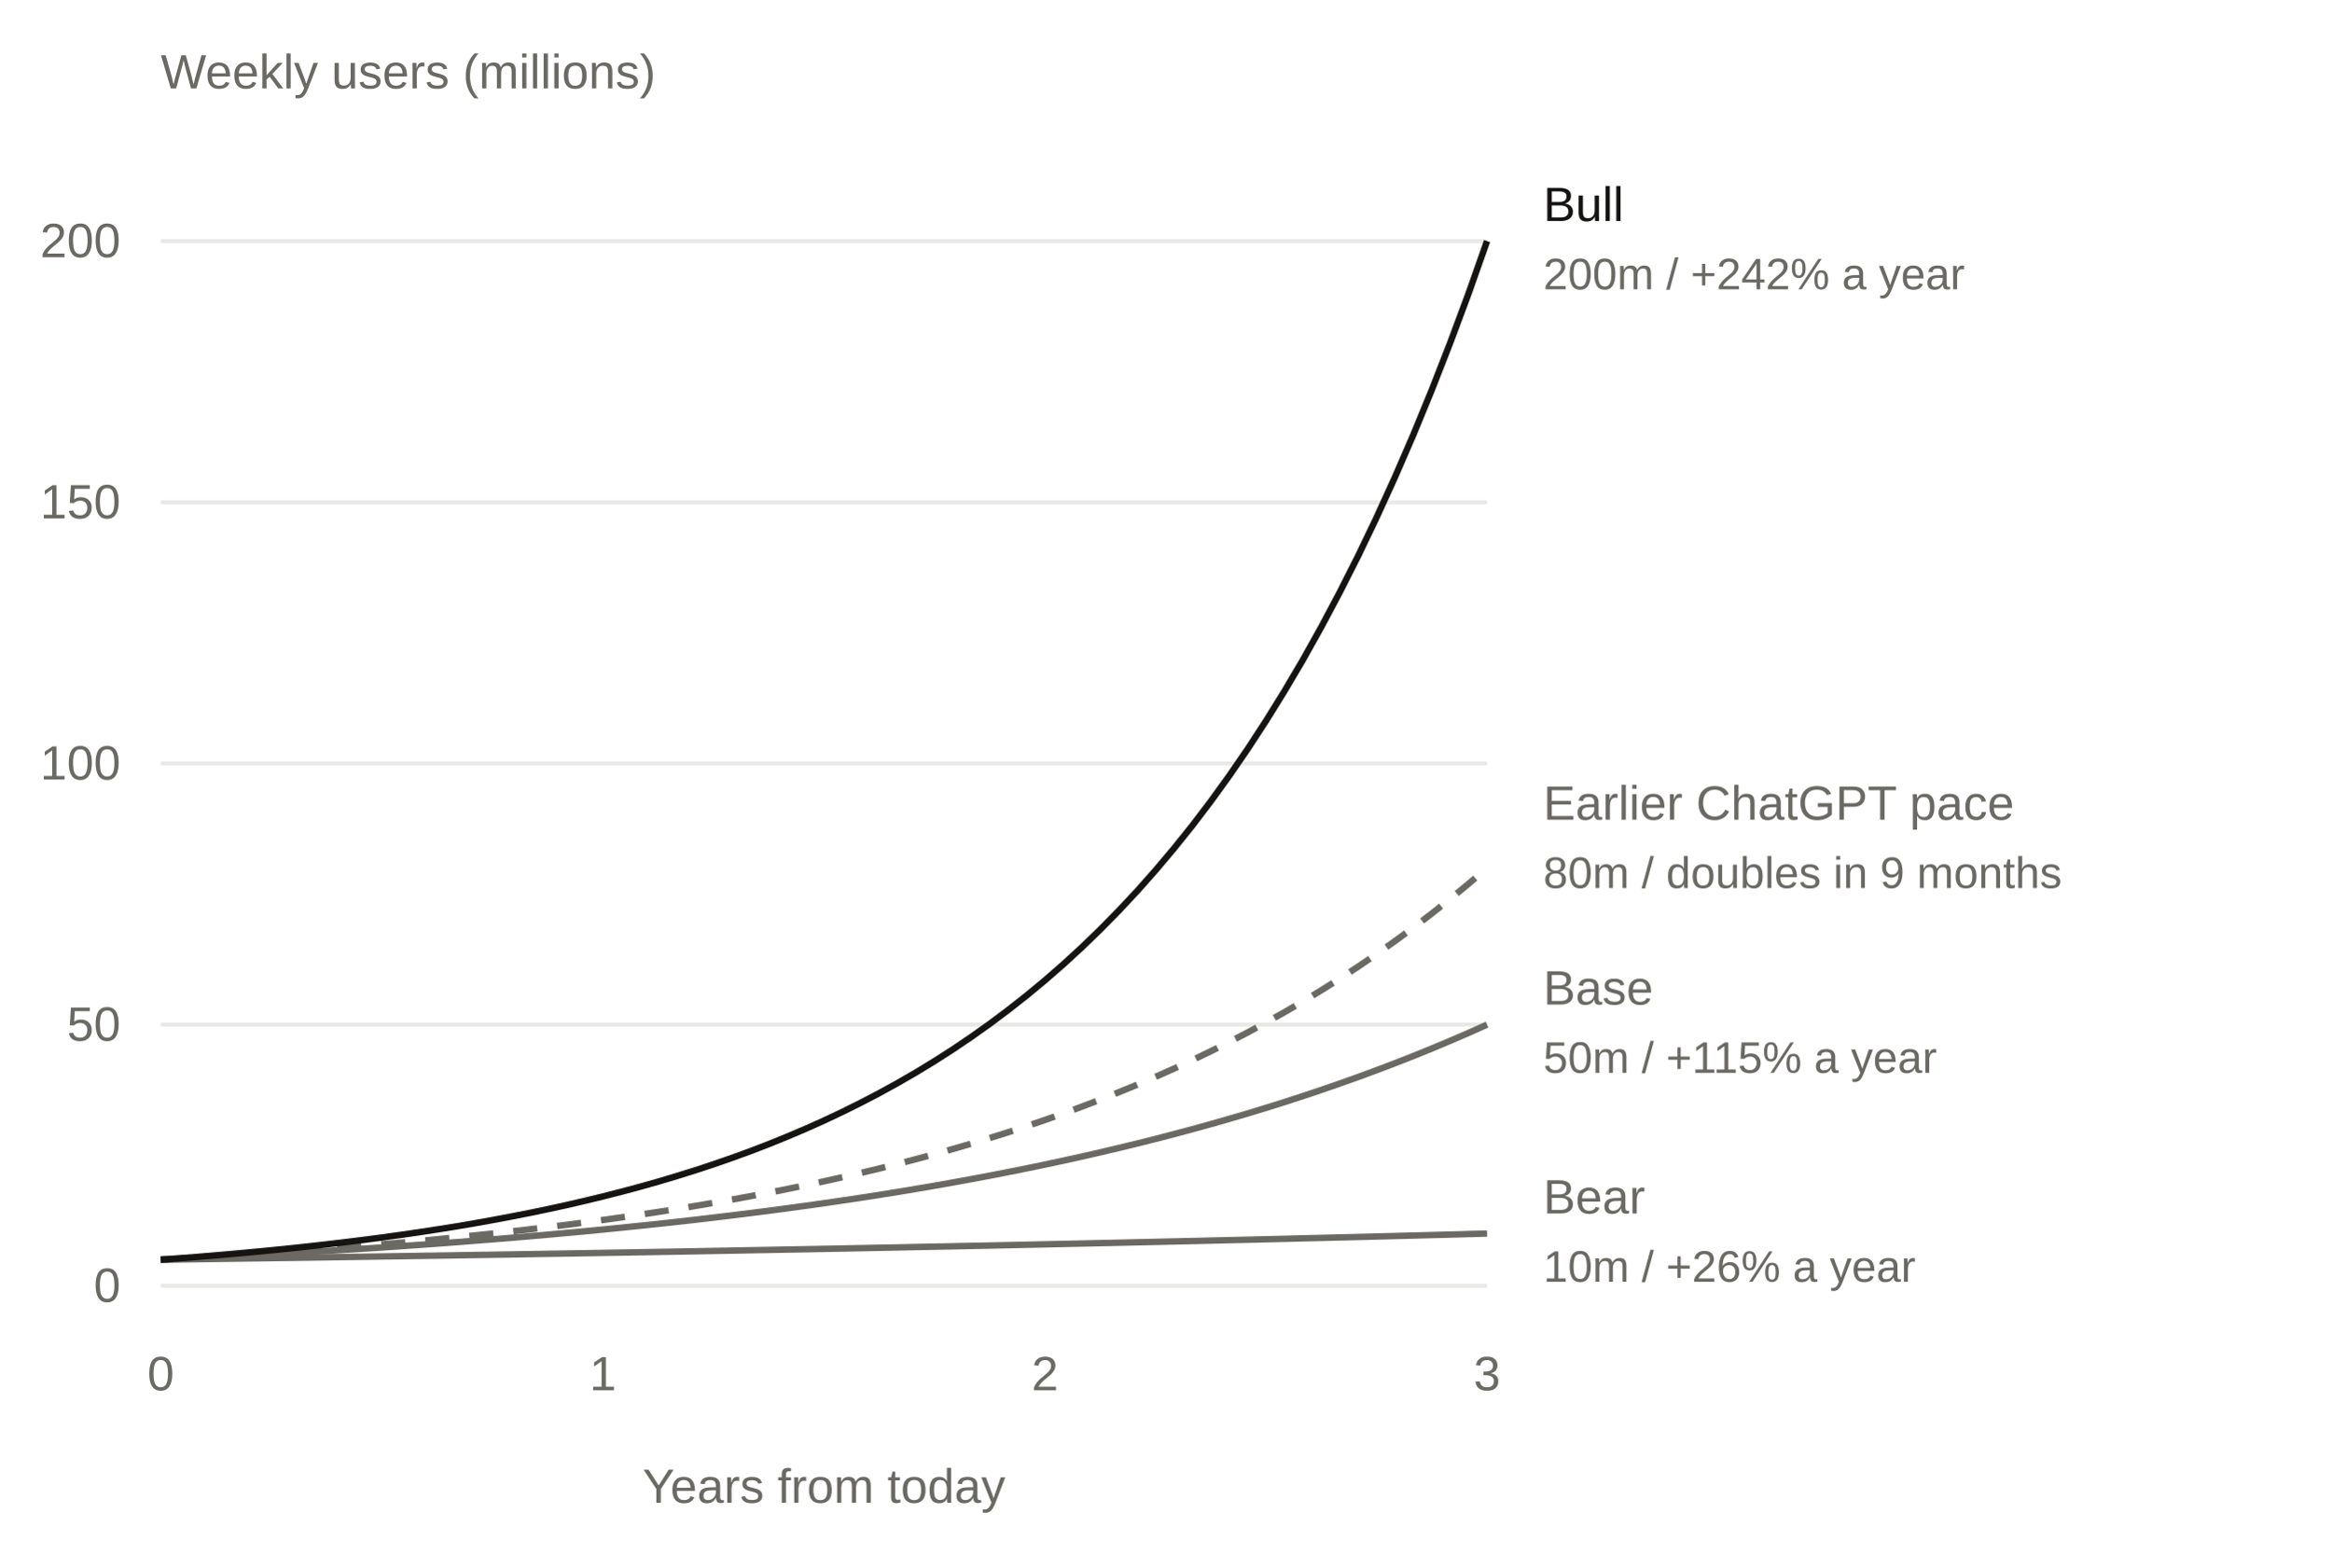
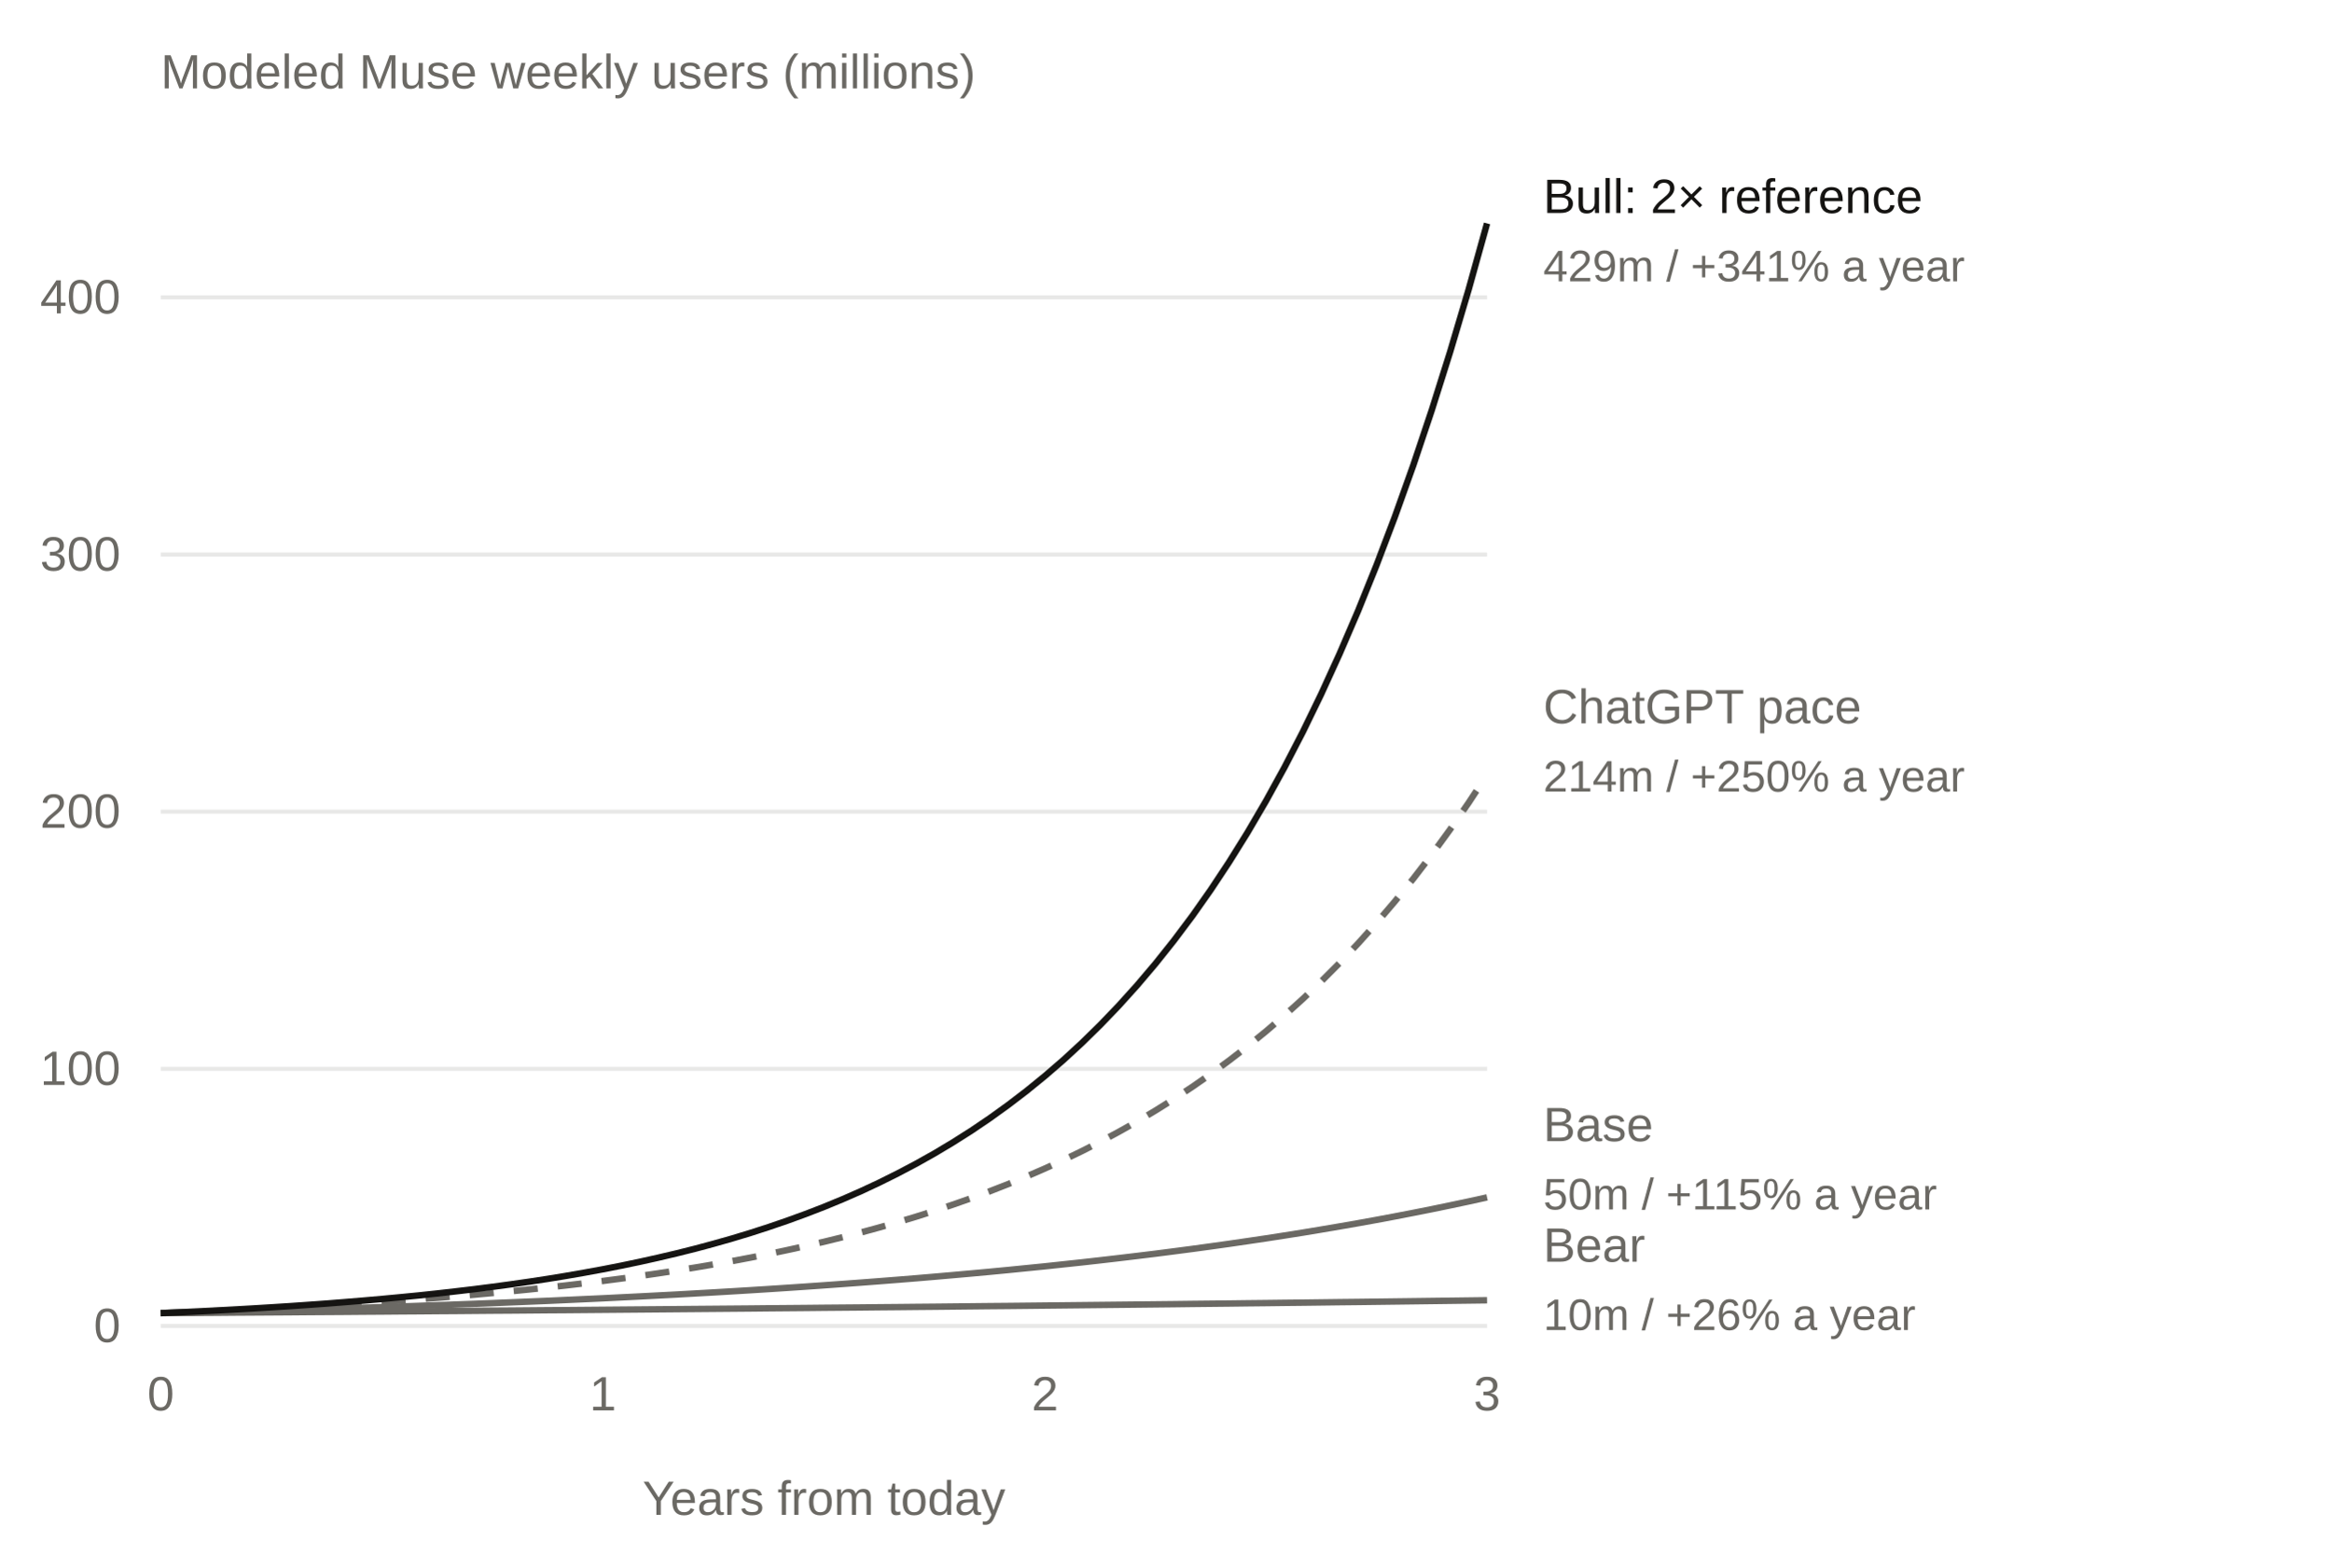
<svg xmlns="http://www.w3.org/2000/svg" width="580" height="390" viewBox="0 0 580 390" role="img" aria-labelledby="title desc">
  <g font-family="Arial, Helvetica, sans-serif" font-size="12" fill="#6b6964">
-     <text x="40" y="22">Weekly users (millions)</text>
-     <text x="30" y="324.0" text-anchor="end">0</text>
-     <path d="M40 320.0 H370" stroke="#151412" stroke-opacity="0.10" fill="none" />
-     <text x="30" y="259.0" text-anchor="end">50</text>
-     <path d="M40 255.0 H370" stroke="#151412" stroke-opacity="0.10" fill="none" />
-     <text x="30" y="194.0" text-anchor="end">100</text>
-     <path d="M40 190.0 H370" stroke="#151412" stroke-opacity="0.10" fill="none" />
-     <text x="30" y="129.0" text-anchor="end">150</text>
-     <path d="M40 125.0 H370" stroke="#151412" stroke-opacity="0.10" fill="none" />
-     <text x="30" y="64.0" text-anchor="end">200</text>
-     <path d="M40 60.0 H370" stroke="#151412" stroke-opacity="0.10" fill="none" />
-     <text x="40" y="346" text-anchor="middle">0</text>
-     <text x="150" y="346" text-anchor="middle">1</text>
-     <text x="260" y="346" text-anchor="middle">2</text>
-     <text x="370" y="346" text-anchor="middle">3</text>
-     <text x="205" y="374" text-anchor="middle">Years from today</text>
-     <polyline points="40.00,313.50 44.58,313.44 49.17,313.37 53.75,313.31 58.33,313.24 62.92,313.18 67.50,313.11 72.08,313.05 76.67,312.98 81.25,312.91 85.83,312.84 90.42,312.77 95.00,312.70 99.58,312.63 104.17,312.56 108.75,312.49 113.33,312.42 117.92,312.34 122.50,312.27 127.08,312.20 131.67,312.12 136.25,312.04 140.83,311.97 145.42,311.89 150.00,311.81 154.58,311.73 159.17,311.65 163.75,311.57 168.33,311.49 172.92,311.41 177.50,311.32 182.08,311.24 186.67,311.15 191.25,311.07 195.83,310.98 200.42,310.90 205.00,310.81 209.58,310.72 214.17,310.63 218.75,310.54 223.33,310.45 227.92,310.35 232.50,310.26 237.08,310.17 241.67,310.07 246.25,309.98 250.83,309.88 255.42,309.78 260.00,309.68 264.58,309.58 269.17,309.48 273.75,309.38 278.33,309.28 282.92,309.17 287.50,309.07 292.08,308.96 296.67,308.86 301.25,308.75 305.83,308.64 310.42,308.53 315.00,308.42 319.58,308.31 324.17,308.19 328.75,308.08 333.33,307.96 337.92,307.85 342.50,307.73 347.08,307.61 351.67,307.49 356.25,307.37 360.83,307.25 365.42,307.12 370.00,307.00" fill="none" stroke="#6b6964" stroke-width="1.6" stroke-dasharray="" />
-     <text x="384" y="302" fill="#6b6964">Bear</text>
-     <text x="384" y="319" font-size="11">10m / +26% a year</text>
-     <polyline points="40.00,313.50 44.58,313.29 49.17,313.07 53.75,312.85 58.33,312.61 62.92,312.37 67.50,312.13 72.08,311.87 76.67,311.60 81.25,311.33 85.83,311.05 90.42,310.76 95.00,310.46 99.58,310.15 104.17,309.83 108.75,309.50 113.33,309.16 117.92,308.80 122.50,308.44 127.08,308.07 131.67,307.68 136.25,307.28 140.83,306.86 145.42,306.44 150.00,306.00 154.58,305.54 159.17,305.07 163.75,304.59 168.33,304.09 172.92,303.57 177.50,303.03 182.08,302.48 186.67,301.91 191.25,301.33 195.83,300.72 200.42,300.09 205.00,299.45 209.58,298.78 214.17,298.09 218.75,297.38 223.33,296.64 227.92,295.88 232.50,295.10 237.08,294.29 241.67,293.45 246.25,292.59 250.83,291.70 255.42,290.78 260.00,289.83 264.58,288.85 269.17,287.84 273.75,286.79 278.33,285.71 282.92,284.60 287.50,283.45 292.08,282.26 296.67,281.03 301.25,279.77 305.83,278.46 310.42,277.11 315.00,275.72 319.58,274.28 324.17,272.79 328.75,271.26 333.33,269.67 337.92,268.04 342.50,266.35 347.08,264.61 351.67,262.81 356.25,260.95 360.83,259.03 365.42,257.05 370.00,255.00" fill="none" stroke="#6b6964" stroke-width="1.6" stroke-dasharray="" />
-     <text x="384" y="250" fill="#6b6964">Base</text>
-     <text x="384" y="267" font-size="11">50m / +115% a year</text>
-     <polyline points="40.00,313.50 44.58,313.24 49.17,312.98 53.75,312.70 58.33,312.42 62.92,312.12 67.50,311.81 72.08,311.49 76.67,311.15 81.25,310.81 85.83,310.45 90.42,310.07 95.00,309.68 99.58,309.28 104.17,308.86 108.75,308.42 113.33,307.96 117.92,307.49 122.50,307.00 127.08,306.49 131.67,305.96 136.25,305.41 140.83,304.84 145.42,304.24 150.00,303.62 154.58,302.98 159.17,302.31 163.75,301.62 168.33,300.89 172.92,300.14 177.50,299.36 182.08,298.55 186.67,297.71 191.25,296.84 195.83,295.93 200.42,294.98 205.00,294.00 209.58,292.98 214.17,291.92 218.75,290.82 223.33,289.67 227.92,288.48 232.50,287.24 237.08,285.96 241.67,284.62 246.25,283.23 250.83,281.79 255.42,280.29 260.00,278.73 264.58,277.11 269.17,275.42 273.75,273.67 278.33,271.85 282.92,269.96 287.50,268.00 292.08,265.96 296.67,263.84 301.25,261.63 305.83,259.34 310.42,256.96 315.00,254.48 319.58,251.91 324.17,249.24 328.75,246.46 333.33,243.57 337.92,240.57 342.50,237.46 347.08,234.21 351.67,230.85 356.25,227.35 360.83,223.71 365.42,219.93 370.00,216.00" fill="none" stroke="#6b6964" stroke-width="1.6" stroke-dasharray="6 5" />
-     <text x="384" y="204" fill="#6b6964">Earlier ChatGPT pace</text>
-     <text x="384" y="221" font-size="11">80m / doubles in 9 months</text>
-     <polyline points="40.00,313.50 44.58,313.16 49.17,312.80 53.75,312.42 58.33,312.02 62.92,311.60 67.50,311.16 72.08,310.70 76.67,310.21 81.25,309.69 85.83,309.15 90.42,308.58 95.00,307.98 99.58,307.35 104.17,306.68 108.75,305.98 113.33,305.25 117.92,304.47 122.50,303.65 127.08,302.79 131.67,301.89 136.25,300.94 140.83,299.94 145.42,298.88 150.00,297.77 154.58,296.60 159.17,295.37 163.75,294.08 168.33,292.71 172.92,291.28 177.50,289.77 182.08,288.18 186.67,286.51 191.25,284.75 195.83,282.89 200.42,280.94 205.00,278.89 209.58,276.73 214.17,274.45 218.75,272.06 223.33,269.54 227.92,266.89 232.50,264.10 237.08,261.16 241.67,258.06 246.25,254.81 250.83,251.38 255.42,247.77 260.00,243.98 264.58,239.98 269.17,235.77 273.75,231.34 278.33,226.68 282.92,221.78 287.50,216.61 292.08,211.18 296.67,205.46 301.25,199.44 305.83,193.10 310.42,186.43 315.00,179.41 319.58,172.02 324.17,164.24 328.75,156.05 333.33,147.43 337.92,138.36 342.50,128.81 347.08,118.76 351.67,108.18 356.25,97.04 360.83,85.32 365.42,72.99 370.00,60.00" fill="none" stroke="#151412" stroke-width="1.6" stroke-dasharray="" />
-     <text x="384" y="55" fill="#151412">Bull</text>
-     <text x="384" y="72" font-size="11">200m / +242% a year</text>
+     <text x="40" y="22">Modeled Muse weekly users (millions)</text>
+     <text x="30" y="334.0" text-anchor="end">0</text>
+     <path d="M40 330.0 H370" stroke="#151412" stroke-opacity="0.10" fill="none" />
+     <text x="30" y="270.0" text-anchor="end">100</text>
+     <path d="M40 266.0 H370" stroke="#151412" stroke-opacity="0.10" fill="none" />
+     <text x="30" y="206.0" text-anchor="end">200</text>
+     <path d="M40 202.0 H370" stroke="#151412" stroke-opacity="0.10" fill="none" />
+     <text x="30" y="142.0" text-anchor="end">300</text>
+     <path d="M40 138.0 H370" stroke="#151412" stroke-opacity="0.10" fill="none" />
+     <text x="30" y="78.0" text-anchor="end">400</text>
+     <path d="M40 74.0 H370" stroke="#151412" stroke-opacity="0.10" fill="none" />
+     <text x="40" y="351" text-anchor="middle">0</text>
+     <text x="150" y="351" text-anchor="middle">1</text>
+     <text x="260" y="351" text-anchor="middle">2</text>
+     <text x="370" y="351" text-anchor="middle">3</text>
+     <text x="205" y="377" text-anchor="middle">Years from today</text>
+     <polyline data-series="Bear" data-endpoint="10" points="40.00,326.80 44.58,326.77 49.17,326.74 53.75,326.71 58.33,326.67 62.92,326.64 67.50,326.61 72.08,326.58 76.67,326.54 81.25,326.51 85.83,326.48 90.42,326.44 95.00,326.41 99.58,326.37 104.17,326.34 108.75,326.30 113.33,326.27 117.92,326.23 122.50,326.19 127.08,326.16 131.67,326.12 136.25,326.08 140.83,326.05 145.42,326.01 150.00,325.97 154.58,325.93 159.17,325.89 163.75,325.85 168.33,325.81 172.92,325.77 177.50,325.73 182.08,325.69 186.67,325.65 191.25,325.60 195.83,325.56 200.42,325.52 205.00,325.47 209.58,325.43 214.17,325.39 218.75,325.34 223.33,325.30 227.92,325.25 232.50,325.21 237.08,325.16 241.67,325.11 246.25,325.06 250.83,325.02 255.42,324.97 260.00,324.92 264.58,324.87 269.17,324.82 273.75,324.77 278.33,324.72 282.92,324.67 287.50,324.62 292.08,324.57 296.67,324.51 301.25,324.46 305.83,324.41 310.42,324.35 315.00,324.30 319.58,324.24 324.17,324.19 328.75,324.13 333.33,324.07 337.92,324.02 342.50,323.96 347.08,323.90 351.67,323.84 356.25,323.78 360.83,323.72 365.42,323.66 370.00,323.60" fill="none" stroke="#6b6964" stroke-width="1.6" stroke-dasharray="" />
+     <text x="384" y="314" fill="#6b6964">Bear</text>
+     <text x="384" y="331" font-size="11">10m / +26% a year</text>
+     <polyline data-series="Base" data-endpoint="50" points="40.00,326.80 44.58,326.70 49.17,326.59 53.75,326.48 58.33,326.36 62.92,326.25 67.50,326.12 72.08,326.00 76.67,325.87 81.25,325.73 85.83,325.59 90.42,325.45 95.00,325.30 99.58,325.15 104.17,324.99 108.75,324.83 113.33,324.66 117.92,324.49 122.50,324.31 127.08,324.12 131.67,323.93 136.25,323.74 140.83,323.53 145.42,323.32 150.00,323.11 154.58,322.88 159.17,322.65 163.75,322.41 168.33,322.17 172.92,321.91 177.50,321.65 182.08,321.38 186.67,321.10 191.25,320.81 195.83,320.51 200.42,320.20 205.00,319.88 209.58,319.55 214.17,319.21 218.75,318.86 223.33,318.50 227.92,318.13 232.50,317.74 237.08,317.34 241.67,316.93 246.25,316.51 250.83,316.07 255.42,315.61 260.00,315.15 264.58,314.66 269.17,314.17 273.75,313.65 278.33,313.12 282.92,312.57 287.50,312.01 292.08,311.42 296.67,310.82 301.25,310.19 305.83,309.55 310.42,308.88 315.00,308.20 319.58,307.49 324.17,306.76 328.75,306.00 333.33,305.22 337.92,304.42 342.50,303.59 347.08,302.73 351.67,301.84 356.25,300.93 360.83,299.98 365.42,299.01 370.00,298.00" fill="none" stroke="#6b6964" stroke-width="1.6" stroke-dasharray="" />
+     <text x="384" y="284" fill="#6b6964">Base</text>
+     <text x="384" y="301" font-size="11">50m / +115% a year</text>
+     <polyline data-series="ChatGPT pace" data-endpoint="214.375" points="40.00,326.80 44.58,326.63 49.17,326.45 53.75,326.26 58.33,326.06 62.92,325.85 67.50,325.62 72.08,325.39 76.67,325.14 81.25,324.88 85.83,324.61 90.42,324.32 95.00,324.01 99.58,323.69 104.17,323.35 108.75,323.00 113.33,322.62 117.92,322.23 122.50,321.81 127.08,321.37 131.67,320.91 136.25,320.42 140.83,319.91 145.42,319.37 150.00,318.80 154.58,318.20 159.17,317.57 163.75,316.90 168.33,316.20 172.92,315.46 177.50,314.68 182.08,313.86 186.67,313.00 191.25,312.08 195.83,311.12 200.42,310.11 205.00,309.05 209.58,307.92 214.17,306.74 218.75,305.49 223.33,304.18 227.92,302.80 232.50,301.34 237.08,299.80 241.67,298.19 246.25,296.48 250.83,294.69 255.42,292.79 260.00,290.80 264.58,288.70 269.17,286.49 273.75,284.15 278.33,281.70 282.92,279.11 287.50,276.38 292.08,273.51 296.67,270.48 301.25,267.29 305.83,263.93 310.42,260.39 315.00,256.66 319.58,252.73 324.17,248.59 328.75,244.23 333.33,239.64 337.92,234.79 342.50,229.69 347.08,224.32 351.67,218.65 356.25,212.69 360.83,206.40 365.42,199.78 370.00,192.80" fill="none" stroke="#6b6964" stroke-width="1.6" stroke-dasharray="6 5" />
+     <text x="384" y="180" fill="#6b6964">ChatGPT pace</text>
+     <text x="384" y="197" font-size="11">214m / +250% a year</text>
+     <polyline data-series="Bull: 2× reference" data-endpoint="428.75" points="40.00,326.80 44.58,326.60 49.17,326.38 53.75,326.15 58.33,325.90 62.92,325.64 67.50,325.36 72.08,325.07 76.67,324.75 81.25,324.42 85.83,324.06 90.42,323.68 95.00,323.28 99.58,322.85 104.17,322.40 108.75,321.91 113.33,321.39 117.92,320.85 122.50,320.26 127.08,319.64 131.67,318.98 136.25,318.28 140.83,317.53 145.42,316.73 150.00,315.89 154.58,314.99 159.17,314.03 163.75,313.01 168.33,311.93 172.92,310.78 177.50,309.55 182.08,308.25 186.67,306.86 191.25,305.38 195.83,303.81 200.42,302.14 205.00,300.37 209.58,298.48 214.17,296.47 218.75,294.33 223.33,292.05 227.92,289.63 232.50,287.06 237.08,284.32 241.67,281.41 246.25,278.31 250.83,275.01 255.42,271.50 260.00,267.77 264.58,263.81 269.17,259.58 273.75,255.09 278.33,250.32 282.92,245.23 287.50,239.83 292.08,234.08 296.67,227.96 301.25,221.45 305.83,214.53 310.42,207.16 315.00,199.33 319.58,191.00 324.17,182.13 328.75,172.70 333.33,162.67 337.92,152.00 342.50,140.64 347.08,128.57 351.67,115.72 356.25,102.05 360.83,87.52 365.42,72.05 370.00,55.60" fill="none" stroke="#151412" stroke-width="1.6" stroke-dasharray="" />
+     <text x="384" y="53" fill="#151412">Bull: 2× reference</text>
+     <text x="384" y="70" font-size="11">429m / +341% a year</text>
  </g>
</svg>
